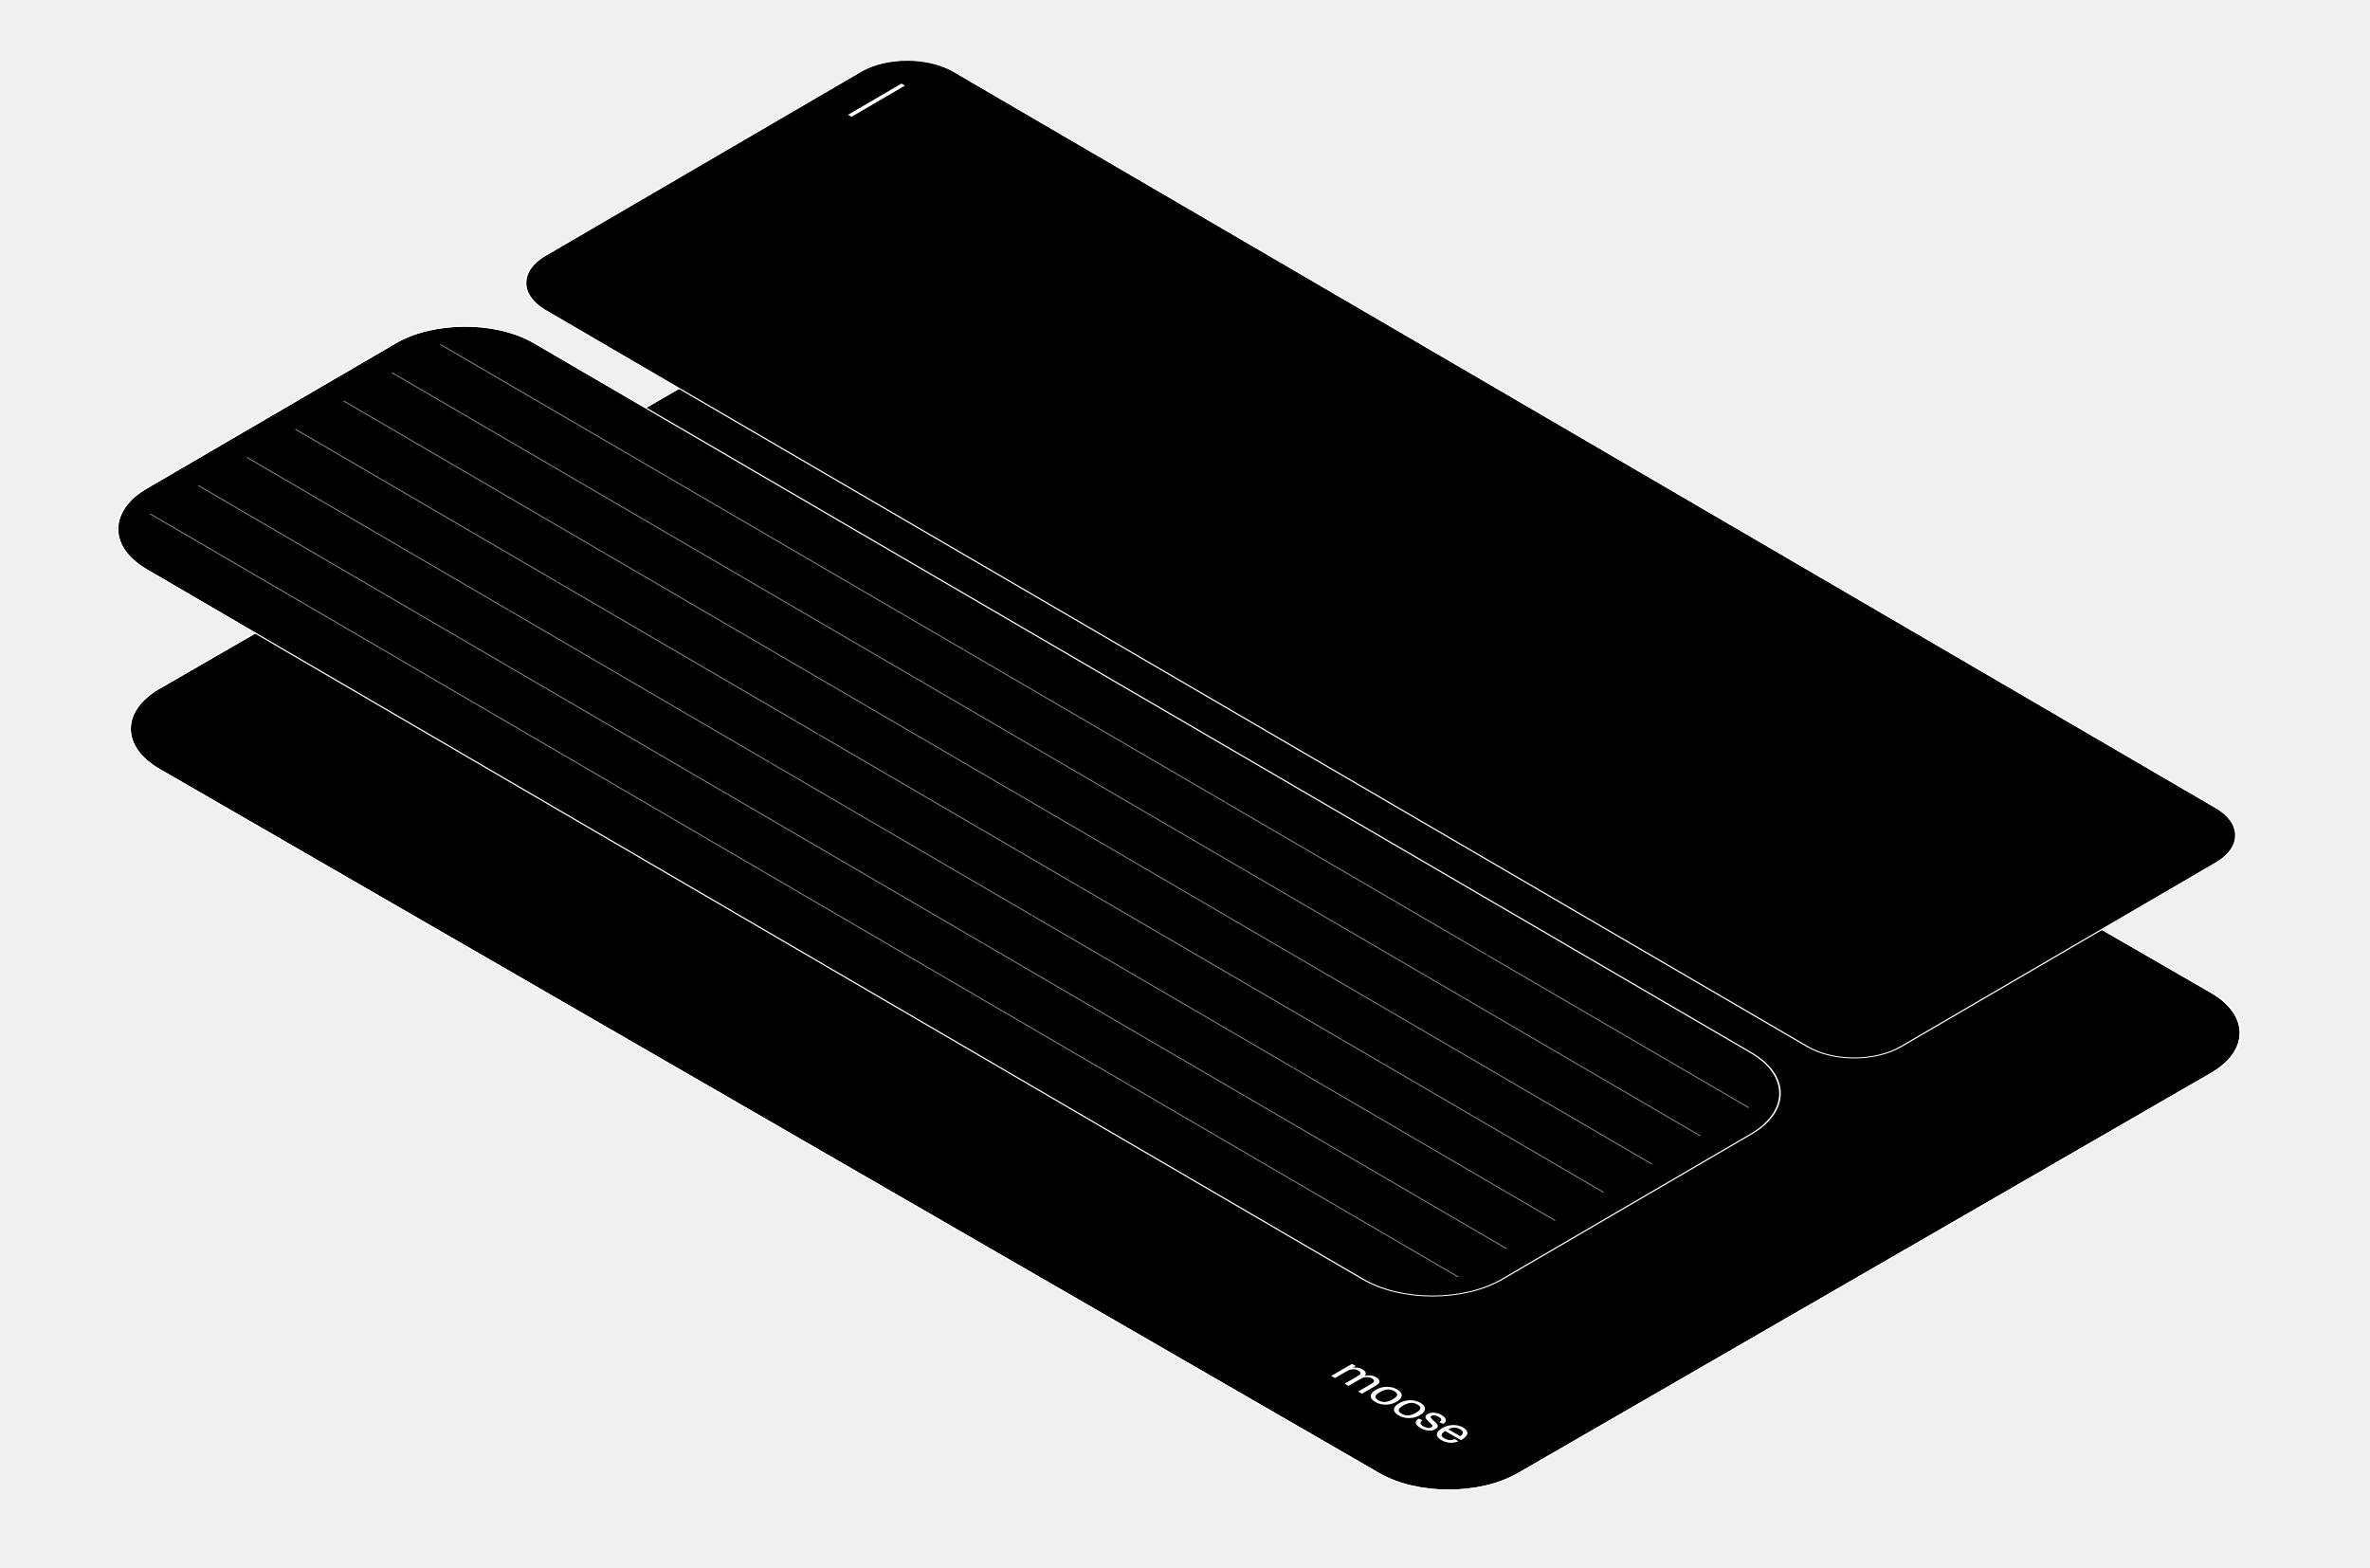
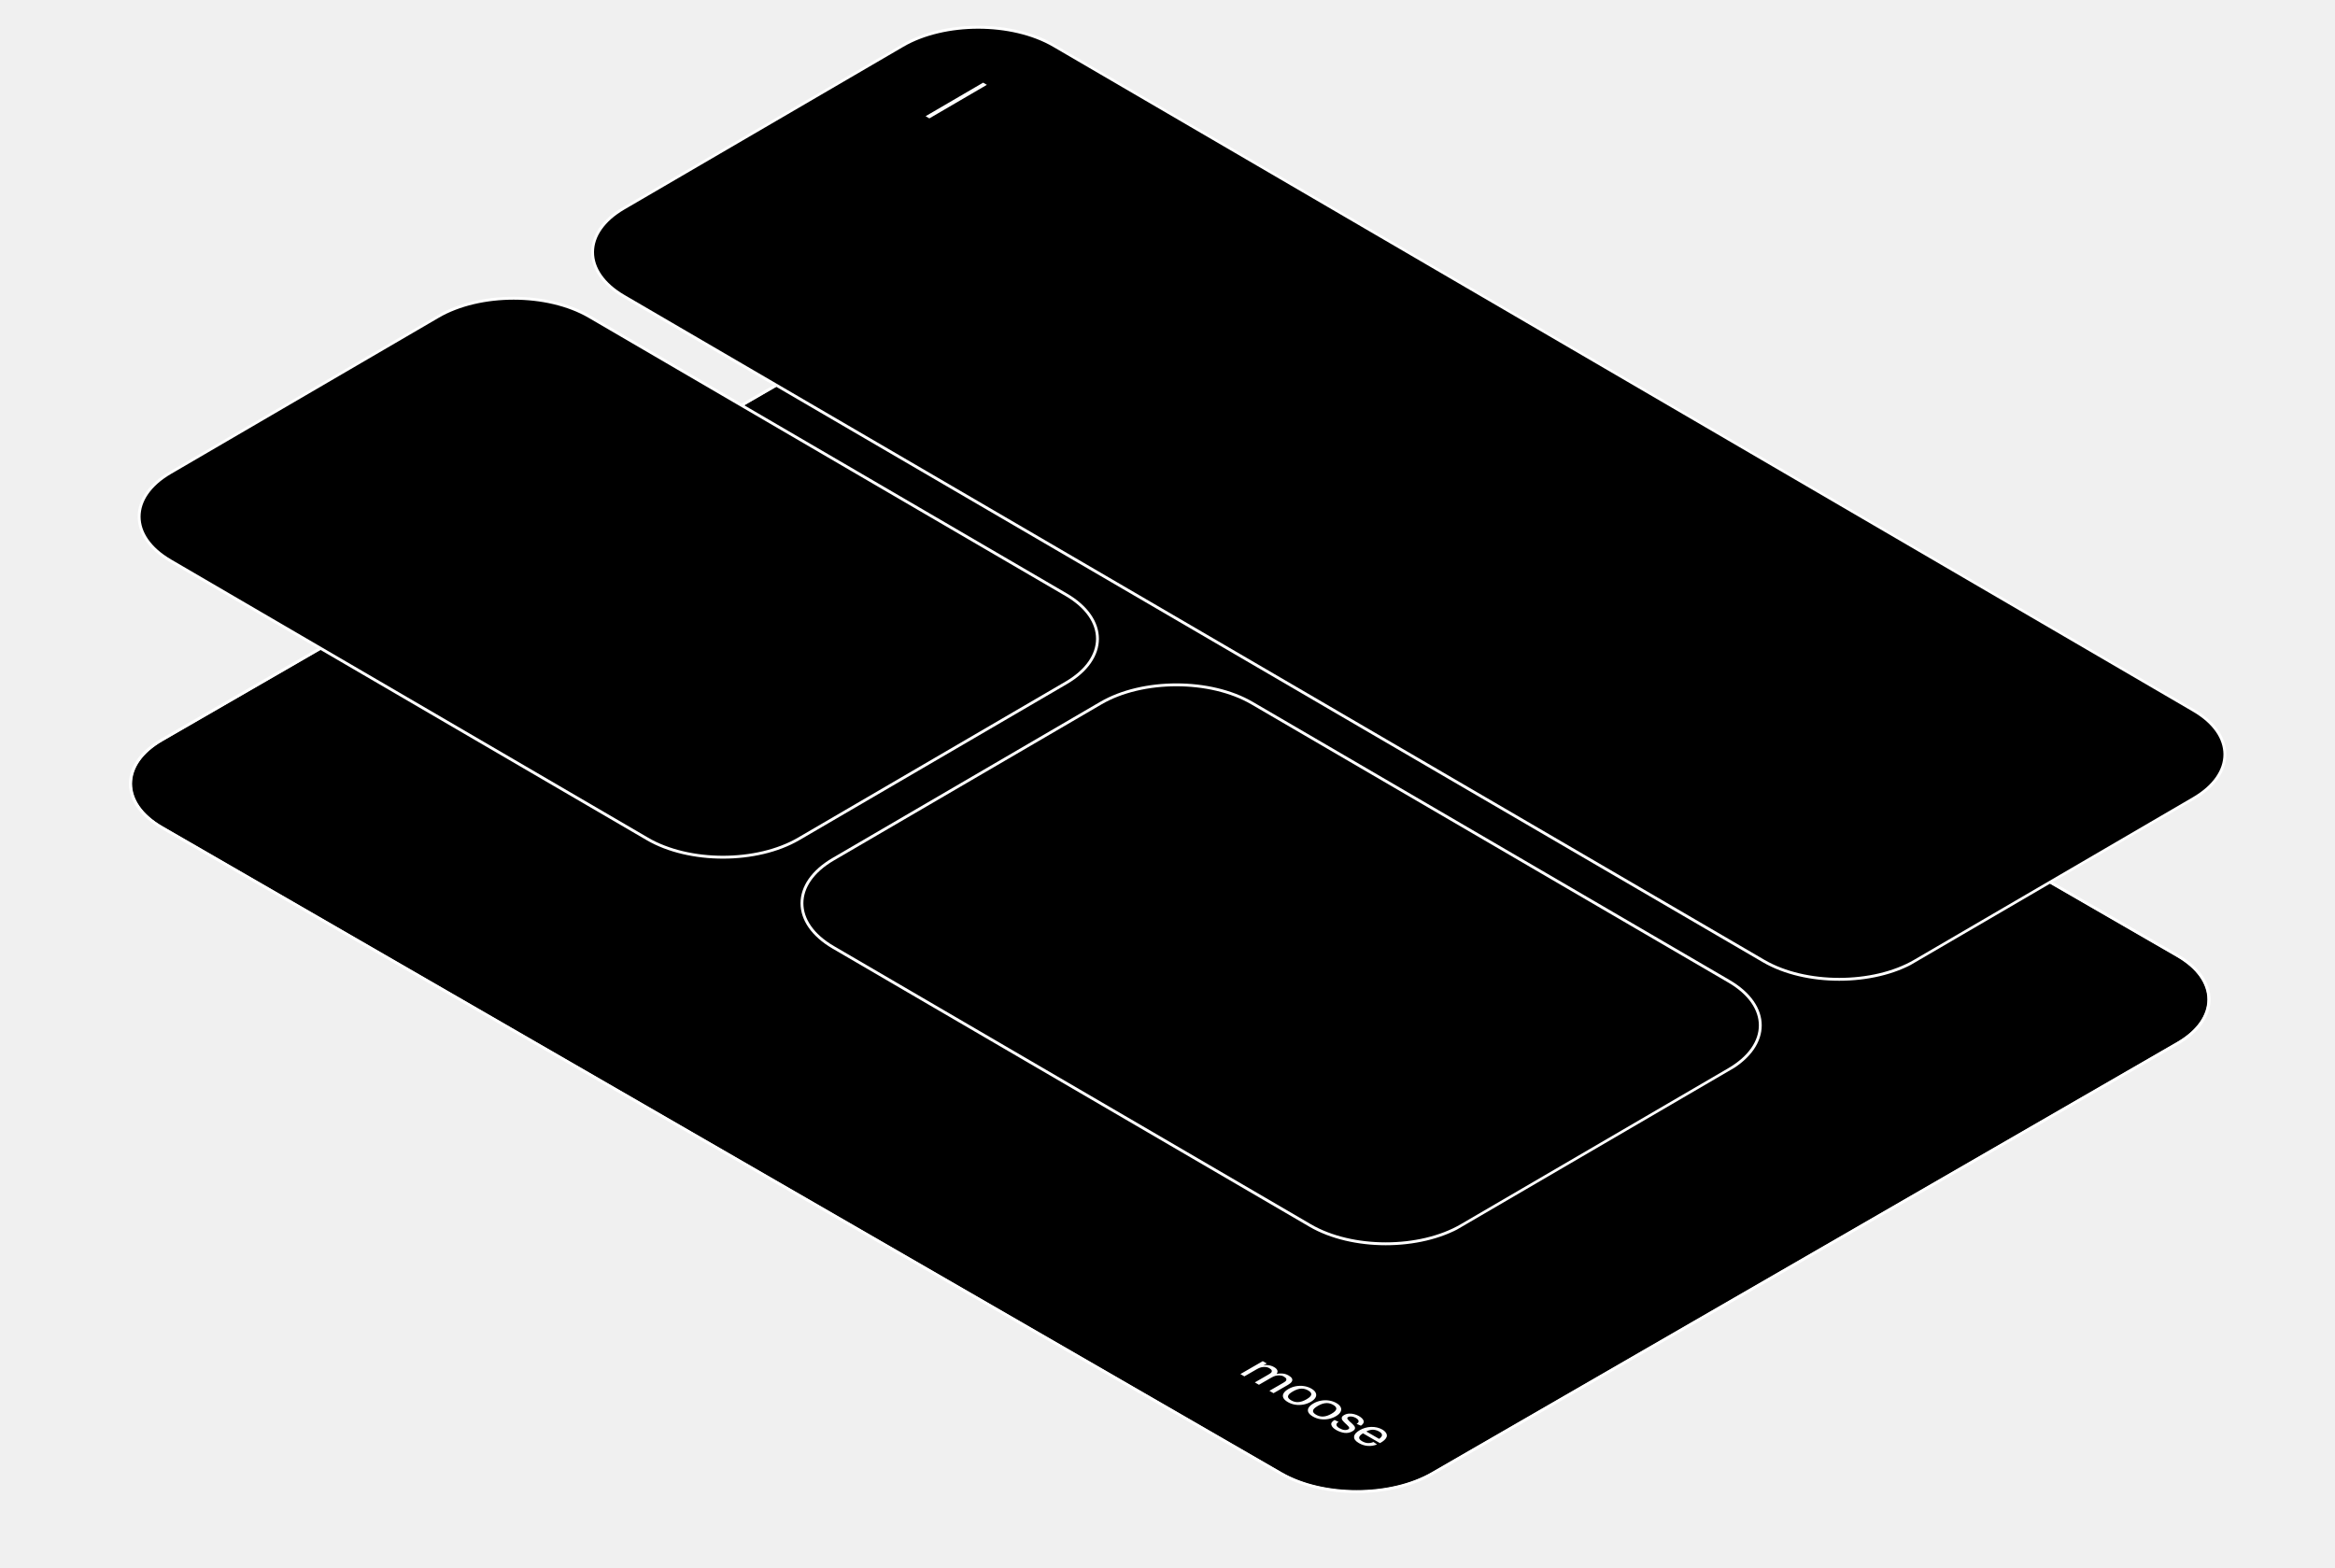
- <svg xmlns="http://www.w3.org/2000/svg" width="1777" height="1175" viewBox="0 0 1777 1175" fill="none">
-   <g clip-path="url(#clip0_7654_2083932)">
-     <g clip-path="url(#clip1_7654_2083932)">
-       <rect width="1176" height="720" rx="60" transform="matrix(0.866044 0.499967 -0.866044 0.499967 691.215 186.498)" fill="black" />
-       <rect width="216" height="42" transform="matrix(0.866044 0.499967 -0.866044 0.499967 194.105 521.476)" fill="black" />
-       <rect width="216" height="42" transform="matrix(0.866044 0.499967 -0.866044 0.499967 381.172 629.469)" fill="black" />
-       <rect width="216" height="42" transform="matrix(0.866044 0.499967 -0.866044 0.499967 568.238 737.462)" fill="black" />
-       <rect width="216" height="42" transform="matrix(0.866044 0.499967 -0.866044 0.499967 755.301 845.455)" fill="black" />
-       <g clip-path="url(#clip2_7654_2083932)">
-         <rect width="216" height="70" transform="matrix(0.866044 0.499967 -0.866044 0.499967 942.367 953.448)" fill="black" />
-         <g clip-path="url(#clip3_7654_2083932)">
-           <rect width="216" height="50" transform="matrix(0.866044 0.499967 -0.866044 0.499967 933.707 958.447)" fill="black" />
-           <path d="M998.124 1031.63L1013.71 1022.63L1016.49 1024.24L1012.81 1026.36L1013.37 1025.82C1013.89 1025.64 1014.41 1025.51 1014.93 1025.42C1015.45 1025.34 1016.08 1025.32 1016.83 1025.37C1017.6 1025.41 1018.38 1025.53 1019.17 1025.75C1020 1025.96 1020.83 1026.31 1021.66 1026.79C1023.06 1027.6 1023.84 1028.48 1024 1029.44C1024.17 1030.4 1023.73 1031.33 1022.69 1032.25L1022.13 1031.96C1022.96 1031.67 1023.75 1031.47 1024.5 1031.35C1025.25 1031.23 1026.07 1031.18 1026.96 1031.22C1027.77 1031.26 1028.56 1031.38 1029.33 1031.58C1030.1 1031.78 1030.92 1032.14 1031.8 1032.64C1032.96 1033.31 1033.72 1034 1034.07 1034.71C1034.45 1035.43 1034.4 1036.16 1033.95 1036.91C1033.49 1037.65 1032.62 1038.39 1031.33 1039.14L1021.23 1044.97L1018.36 1043.31L1027.52 1038.02C1028.48 1037.47 1029.17 1037.01 1029.58 1036.65C1030.02 1036.28 1030.23 1035.86 1030.21 1035.4C1030.21 1034.96 1030.03 1034.59 1029.68 1034.26C1029.32 1033.94 1028.92 1033.64 1028.46 1033.38C1027.55 1032.85 1026.5 1032.57 1025.31 1032.53C1024.46 1032.52 1023.59 1032.62 1022.69 1032.82C1021.82 1033.04 1020.81 1033.48 1019.67 1034.14L1011.06 1039.1L1008.19 1037.45L1017.36 1032.16L1017.49 1032.08C1018.38 1031.57 1019.03 1031.13 1019.45 1030.77C1019.89 1030.4 1020.08 1029.98 1020.04 1029.53C1020.04 1029.1 1019.87 1028.72 1019.51 1028.39C1019.16 1028.07 1018.75 1027.78 1018.3 1027.51C1017.84 1027.25 1017.34 1027.04 1016.8 1026.9C1016.26 1026.76 1015.71 1026.68 1015.15 1026.67C1014.29 1026.65 1013.42 1026.75 1012.53 1026.95C1011.66 1027.17 1010.65 1027.61 1009.5 1028.27L1000.9 1033.24L998.124 1031.63ZM1031.3 1051.22C1029.7 1050.3 1028.63 1049.31 1028.09 1048.25C1027.59 1047.19 1027.64 1046.13 1028.25 1045.06C1028.85 1044 1029.99 1042.98 1031.68 1042C1033.26 1041.09 1034.97 1040.46 1036.82 1040.11C1038.71 1039.77 1040.58 1039.73 1042.43 1040.01C1044.32 1040.28 1046.06 1040.88 1047.64 1041.79C1049.2 1042.69 1050.21 1043.68 1050.66 1044.76C1051.16 1045.84 1051.1 1046.92 1050.48 1048C1049.87 1049.09 1048.79 1050.09 1047.23 1050.99C1045.61 1051.92 1043.86 1052.56 1041.96 1052.91C1040.09 1053.25 1038.22 1053.27 1036.35 1052.98C1034.52 1052.69 1032.84 1052.11 1031.3 1051.22ZM1033.52 1049.94C1035.05 1050.83 1036.64 1051.24 1038.29 1051.18C1039.22 1051.15 1040.18 1050.97 1041.15 1050.64C1042.15 1050.31 1043.17 1049.84 1044.21 1049.24C1046.37 1047.99 1047.49 1046.84 1047.58 1045.78C1047.64 1044.84 1046.92 1043.93 1045.43 1043.07C1044.66 1042.62 1043.89 1042.3 1043.12 1042.09C1042.37 1041.88 1041.61 1041.78 1040.84 1041.79C1039.87 1041.8 1038.86 1041.97 1037.82 1042.31C1036.82 1042.65 1035.78 1043.13 1034.7 1043.75C1033.62 1044.37 1032.78 1044.98 1032.18 1045.57C1031.61 1046.16 1031.32 1046.73 1031.3 1047.3C1031.26 1048.18 1032 1049.07 1033.52 1049.94ZM1048.74 1061.29C1047.14 1060.36 1046.07 1059.37 1045.53 1058.32C1045.03 1057.26 1045.08 1056.2 1045.68 1055.13C1046.29 1054.06 1047.43 1053.04 1049.11 1052.07C1050.69 1051.16 1052.41 1050.53 1054.26 1050.18C1056.15 1049.83 1058.02 1049.8 1059.87 1050.07C1061.76 1050.35 1063.5 1050.94 1065.08 1051.85C1066.64 1052.75 1067.64 1053.74 1068.1 1054.82C1068.6 1055.9 1068.54 1056.98 1067.91 1058.06C1067.31 1059.16 1066.23 1060.15 1064.67 1061.05C1063.05 1061.99 1061.29 1062.63 1059.4 1062.98C1057.53 1063.31 1055.66 1063.34 1053.79 1063.05C1051.96 1062.76 1050.28 1062.17 1048.74 1061.29ZM1050.95 1060.01C1052.49 1060.9 1054.08 1061.31 1055.72 1061.25C1056.66 1061.21 1057.61 1061.03 1058.59 1060.71C1059.59 1060.37 1060.61 1059.91 1061.65 1059.31C1063.81 1058.06 1064.93 1056.91 1065.01 1055.85C1065.08 1054.9 1064.36 1054 1062.86 1053.13C1062.09 1052.69 1061.32 1052.36 1060.56 1052.16C1059.81 1051.94 1059.05 1051.84 1058.28 1051.85C1057.3 1051.87 1056.29 1052.04 1055.26 1052.38C1054.26 1052.71 1053.22 1053.19 1052.14 1053.82C1051.06 1054.44 1050.22 1055.05 1049.61 1055.63C1049.05 1056.22 1048.76 1056.8 1048.74 1057.36C1048.7 1058.25 1049.44 1059.13 1050.95 1060.01ZM1064.93 1070.63C1063.04 1069.54 1061.92 1068.36 1061.56 1067.1C1061.21 1065.84 1061.96 1064.69 1063.81 1063.65L1066.61 1064.98C1065.51 1065.59 1065 1066.29 1065.09 1067.09C1065.19 1067.87 1065.85 1068.61 1067.08 1069.32C1068.35 1070.05 1069.51 1070.48 1070.57 1070.61C1071.65 1070.73 1072.61 1070.55 1073.44 1070.07C1073.88 1069.82 1074.06 1069.51 1074 1069.14C1073.96 1068.78 1073.75 1068.41 1073.38 1068.02C1073.05 1067.64 1072.57 1067.16 1071.94 1066.58C1071.78 1066.44 1071.61 1066.29 1071.45 1066.15C1071.3 1065.99 1071.14 1065.84 1070.98 1065.7C1070.17 1064.92 1069.56 1064.25 1069.17 1063.68C1068.82 1063.12 1068.7 1062.54 1068.83 1061.94C1068.95 1061.34 1069.49 1060.76 1070.45 1060.21C1071.47 1059.62 1072.59 1059.29 1073.82 1059.2C1075.06 1059.13 1076.28 1059.26 1077.46 1059.58C1078.69 1059.9 1079.79 1060.35 1080.77 1060.91C1082.58 1061.96 1083.67 1063.05 1084.04 1064.21C1084.42 1065.36 1083.79 1066.5 1082.17 1067.63L1079.15 1066.35C1080.21 1065.71 1080.67 1065.03 1080.55 1064.31C1080.42 1063.59 1079.75 1062.88 1078.52 1062.17C1077.69 1061.69 1076.77 1061.39 1075.75 1061.25C1074.75 1061.11 1073.92 1061.23 1073.25 1061.61C1072.65 1061.96 1072.5 1062.39 1072.79 1062.89C1073.08 1063.4 1073.65 1064.05 1074.5 1064.85C1074.52 1064.89 1074.56 1064.93 1074.63 1064.96C1074.69 1065 1074.73 1065.03 1074.75 1065.07C1074.79 1065.12 1074.82 1065.16 1074.84 1065.2C1074.91 1065.23 1074.97 1065.27 1075.03 1065.3C1076.09 1066.23 1076.87 1067 1077.37 1067.63C1077.89 1068.24 1078.11 1068.88 1078.02 1069.55C1077.94 1070.22 1077.35 1070.88 1076.25 1071.51C1074.5 1072.52 1072.63 1072.89 1070.64 1072.63C1068.66 1072.35 1066.76 1071.69 1064.93 1070.63ZM1080.75 1079.76C1079.54 1079.07 1078.66 1078.34 1078.1 1077.59C1077.53 1076.83 1077.31 1076.04 1077.41 1075.21C1077.49 1074.42 1077.87 1073.65 1078.53 1072.91C1079.22 1072.15 1080.18 1071.41 1081.43 1070.69C1082.6 1070.02 1083.83 1069.5 1085.14 1069.13C1086.47 1068.74 1087.82 1068.53 1089.2 1068.48C1090.65 1068.43 1092.04 1068.56 1093.37 1068.87C1094.7 1069.19 1095.93 1069.67 1097.05 1070.31C1098.32 1071.05 1099.22 1071.88 1099.76 1072.82C1100.33 1073.74 1100.42 1074.67 1100.05 1075.61C1099.77 1076.31 1099.22 1077.04 1098.39 1077.78C1097.58 1078.52 1096.59 1079.18 1095.43 1079.78L1083.61 1072.96C1081.93 1073.98 1081.04 1074.94 1080.93 1075.84C1080.83 1076.74 1081.5 1077.61 1082.96 1078.45C1084.29 1079.22 1085.6 1079.65 1086.89 1079.75C1088.2 1079.83 1089.54 1079.58 1090.91 1079.01L1093.4 1080.7C1091.26 1081.55 1089.11 1081.89 1086.95 1081.72C1084.81 1081.57 1082.74 1080.91 1080.75 1079.76ZM1085.83 1071.72L1085.52 1071.43L1095.03 1076.92L1094.74 1076.87C1095.18 1076.61 1095.59 1076.28 1095.96 1075.88C1096.38 1075.47 1096.65 1075.08 1096.77 1074.72C1096.96 1074.16 1096.89 1073.63 1096.55 1073.12C1096.24 1072.63 1095.66 1072.14 1094.81 1071.65C1093.95 1071.15 1093.05 1070.81 1092.09 1070.62C1091.16 1070.42 1090.28 1070.37 1089.44 1070.49C1088.24 1070.66 1087.11 1071.03 1086.05 1071.59L1085.83 1071.72Z" fill="white" />
+ <svg xmlns="http://www.w3.org/2000/svg" width="1628" height="1093" viewBox="0 0 1628 1093" fill="none">
+   <g clip-path="url(#clip0_1_1279)">
+     <g clip-path="url(#clip1_1_1279)">
+       <path d="M633.252 216.496C661.95 199.928 708.479 199.928 737.178 216.496L1517.48 666.966C1546.18 683.534 1546.18 710.395 1517.48 726.963L997.857 1026.94C969.159 1043.51 922.63 1043.51 893.932 1026.94L113.626 576.472C84.927 559.905 84.927 533.044 113.626 516.476L633.252 216.496Z" fill="black" />
+       <rect width="188.2" height="42" transform="matrix(0.866044 0.499967 -0.866044 0.499967 156.928 531.475)" fill="black" />
+       <rect width="188.2" height="42" transform="matrix(0.866044 0.499967 -0.866044 0.499967 319.917 625.569)" fill="black" />
+       <rect width="188.2" height="42" transform="matrix(0.866044 0.499967 -0.866044 0.499967 482.907 719.663)" fill="black" />
+       <rect width="188.2" height="42" transform="matrix(0.866044 0.499967 -0.866044 0.499967 645.896 813.757)" fill="black" />
+       <g clip-path="url(#clip2_1_1279)">
+         <rect width="188.2" height="70" transform="matrix(0.866044 0.499967 -0.866044 0.499967 833.135 893.852)" fill="black" />
+         <g clip-path="url(#clip3_1_1279)">
+           <rect width="188.2" height="50" transform="matrix(0.866044 0.499967 -0.866044 0.499967 824.475 898.851)" fill="black" />
+           <path d="M864.816 958.138L880.405 949.139L883.18 950.741L879.501 952.864L880.062 952.324C880.582 952.144 881.101 952.012 881.621 951.928C882.141 951.844 882.775 951.826 883.523 951.874C884.292 951.91 885.071 952.036 885.861 952.252C886.693 952.468 887.524 952.816 888.355 953.296C889.748 954.1 890.527 954.982 890.694 955.942C890.86 956.902 890.423 957.838 889.384 958.75L888.823 958.462C889.654 958.174 890.444 957.97 891.193 957.85C891.941 957.73 892.762 957.688 893.656 957.724C894.466 957.76 895.256 957.88 896.025 958.084C896.794 958.288 897.615 958.642 898.488 959.146C899.652 959.818 900.411 960.508 900.764 961.216C901.138 961.936 901.097 962.668 900.639 963.412C900.182 964.156 899.309 964.9 898.02 965.644L887.919 971.475L885.051 969.819L894.217 964.528C895.173 963.976 895.859 963.52 896.274 963.16C896.711 962.788 896.919 962.368 896.898 961.9C896.898 961.468 896.721 961.09 896.368 960.766C896.015 960.442 895.609 960.148 895.152 959.884C894.238 959.356 893.188 959.074 892.003 959.038C891.151 959.026 890.278 959.122 889.384 959.326C888.511 959.542 887.503 959.98 886.36 960.64L877.755 965.608L874.887 963.952L884.053 958.66L884.178 958.588C885.071 958.072 885.726 957.634 886.142 957.274C886.578 956.902 886.776 956.488 886.734 956.032C886.734 955.6 886.557 955.222 886.204 954.898C885.851 954.574 885.445 954.28 884.988 954.016C884.531 953.752 884.032 953.548 883.492 953.404C882.951 953.26 882.4 953.182 881.839 953.17C880.987 953.158 880.114 953.254 879.22 953.458C878.347 953.674 877.339 954.112 876.196 954.772L867.591 959.74L864.816 958.138ZM897.994 977.724C896.394 976.8 895.323 975.81 894.783 974.754C894.284 973.698 894.336 972.636 894.939 971.568C895.542 970.5 896.685 969.48 898.368 968.508C899.948 967.596 901.663 966.966 903.513 966.618C905.404 966.27 907.275 966.234 909.125 966.51C911.016 966.786 912.752 967.38 914.331 968.292C915.89 969.192 916.898 970.182 917.356 971.262C917.854 972.342 917.792 973.422 917.169 974.502C916.566 975.594 915.485 976.59 913.926 977.49C912.305 978.426 910.549 979.068 908.657 979.416C906.786 979.752 904.916 979.776 903.045 979.488C901.216 979.2 899.532 978.612 897.994 977.724ZM900.208 976.446C901.746 977.334 903.336 977.748 904.978 977.688C905.913 977.652 906.87 977.472 907.846 977.148C908.844 976.812 909.863 976.344 910.902 975.744C913.064 974.496 914.186 973.344 914.269 972.288C914.331 971.34 913.614 970.434 912.118 969.57C911.349 969.126 910.58 968.802 909.811 968.598C909.062 968.382 908.304 968.28 907.535 968.292C906.558 968.304 905.55 968.478 904.51 968.814C903.513 969.15 902.474 969.63 901.393 970.254C900.312 970.878 899.47 971.484 898.867 972.072C898.306 972.66 898.015 973.236 897.994 973.8C897.953 974.688 898.691 975.57 900.208 976.446ZM915.432 987.79C913.831 986.866 912.761 985.876 912.22 984.82C911.721 983.765 911.773 982.703 912.376 981.635C912.979 980.567 914.122 979.547 915.806 978.575C917.385 977.663 919.1 977.033 920.95 976.685C922.842 976.337 924.712 976.301 926.562 976.577C928.453 976.853 930.189 977.447 931.769 978.359C933.328 979.259 934.336 980.249 934.793 981.329C935.292 982.409 935.229 983.489 934.606 984.568C934.003 985.66 932.922 986.656 931.363 987.556C929.742 988.492 927.986 989.134 926.094 989.482C924.224 989.818 922.353 989.842 920.482 989.554C918.653 989.266 916.97 988.678 915.432 987.79ZM917.645 986.512C919.183 987.4 920.773 987.814 922.415 987.754C923.351 987.718 924.307 987.538 925.284 987.214C926.281 986.878 927.3 986.41 928.339 985.81C930.501 984.562 931.623 983.411 931.706 982.355C931.769 981.407 931.052 980.501 929.555 979.637C928.786 979.193 928.017 978.869 927.248 978.665C926.5 978.449 925.741 978.347 924.972 978.359C923.995 978.371 922.987 978.545 921.948 978.881C920.95 979.217 919.911 979.697 918.83 980.321C917.749 980.945 916.907 981.551 916.305 982.139C915.743 982.727 915.452 983.303 915.432 983.867C915.39 984.754 916.128 985.636 917.645 986.512ZM931.622 997.137C929.73 996.045 928.608 994.869 928.255 993.609C927.901 992.349 928.65 991.197 930.499 990.153L933.305 991.485C932.204 992.097 931.695 992.799 931.778 993.591C931.882 994.371 932.547 995.115 933.773 995.823C935.041 996.555 936.205 996.987 937.265 997.119C938.346 997.239 939.302 997.059 940.133 996.579C940.57 996.327 940.757 996.015 940.694 995.643C940.653 995.283 940.445 994.911 940.071 994.527C939.738 994.143 939.26 993.663 938.637 993.087C938.47 992.943 938.304 992.799 938.138 992.655C937.992 992.499 937.837 992.349 937.67 992.205C936.86 991.425 936.257 990.753 935.862 990.189C935.509 989.625 935.394 989.043 935.519 988.443C935.644 987.843 936.184 987.267 937.14 986.716C938.159 986.128 939.281 985.792 940.507 985.708C941.755 985.636 942.97 985.762 944.155 986.086C945.382 986.41 946.483 986.854 947.46 987.417C949.268 988.461 950.36 989.559 950.734 990.711C951.108 991.863 950.484 993.003 948.863 994.131L945.839 992.853C946.899 992.217 947.367 991.539 947.242 990.819C947.117 990.099 946.442 989.385 945.215 988.677C944.384 988.197 943.459 987.891 942.44 987.759C941.443 987.615 940.611 987.735 939.946 988.119C939.343 988.467 939.188 988.893 939.479 989.397C939.77 989.901 940.341 990.555 941.193 991.359C941.214 991.395 941.256 991.431 941.318 991.467C941.38 991.503 941.422 991.539 941.443 991.575C941.484 991.623 941.516 991.665 941.536 991.701C941.599 991.737 941.661 991.773 941.723 991.809C942.783 992.733 943.563 993.507 944.062 994.131C944.581 994.743 944.8 995.385 944.716 996.057C944.633 996.729 944.041 997.383 942.939 998.019C941.193 999.027 939.323 999.399 937.327 999.135C935.353 998.859 933.451 998.193 931.622 997.137ZM947.438 1006.27C946.233 1005.57 945.349 1004.85 944.788 1004.09C944.227 1003.33 943.998 1002.54 944.102 1001.71C944.185 1000.92 944.56 1000.15 945.225 999.41C945.911 998.654 946.877 997.916 948.124 997.196C949.288 996.524 950.525 996.002 951.834 995.63C953.165 995.246 954.516 995.03 955.887 994.982C957.342 994.934 958.735 995.066 960.065 995.378C961.396 995.69 962.622 996.17 963.744 996.818C965.012 997.55 965.916 998.384 966.457 999.32C967.018 1000.24 967.111 1001.17 966.737 1002.11C966.467 1002.82 965.916 1003.54 965.085 1004.29C964.274 1005.02 963.287 1005.69 962.123 1006.29L950.307 999.464C948.623 1000.48 947.729 1001.44 947.625 1002.34C947.521 1003.24 948.197 1004.11 949.652 1004.95C950.982 1005.72 952.292 1006.15 953.58 1006.25C954.89 1006.33 956.23 1006.09 957.602 1005.51L960.096 1007.2C957.956 1008.06 955.804 1008.4 953.643 1008.23C951.502 1008.07 949.434 1007.42 947.438 1006.27ZM952.52 998.222L952.209 997.934L961.718 1003.42L961.437 1003.37C961.874 1003.12 962.279 1002.79 962.653 1002.38C963.069 1001.97 963.339 1001.59 963.464 1001.23C963.651 1000.66 963.578 1000.13 963.245 999.626C962.934 999.134 962.352 998.642 961.499 998.15C960.647 997.658 959.743 997.316 958.787 997.124C957.852 996.92 956.968 996.878 956.137 996.998C954.931 997.166 953.799 997.532 952.739 998.096L952.52 998.222Z" fill="white" />
        </g>
      </g>
    </g>
-     <rect y="-0.5" width="1177" height="721" rx="60.5" transform="matrix(0.866044 0.499967 -0.866044 0.499967 690.782 186.248)" stroke="white" />
+     <path d="M738.044 215.996C708.867 199.152 661.563 199.152 632.386 215.996L112.76 515.976C83.583 532.82 83.583 560.129 112.76 576.972L893.065 1027.44C922.242 1044.29 969.546 1044.29 998.723 1027.44L1518.35 727.462C1547.53 710.619 1547.53 683.31 1518.35 666.466L738.044 215.996Z" stroke="white" stroke-width="2" />
  </g>
-   <g clip-path="url(#clip4_7654_2083932)">
-     <rect y="-0.504" width="1177" height="355" rx="40.5" transform="matrix(0.863779 0.503871 -0.863779 0.503871 679.815 33.5093)" fill="black" />
-     <rect y="-0.504" width="1177" height="355" rx="40.5" transform="matrix(0.863779 0.503871 -0.863779 0.503871 679.815 33.5093)" stroke="white" />
-     <path d="M675.91 62.668L678.522 64.192L638.408 87.592L635.796 86.068L675.91 62.668Z" fill="white" />
-     <g clip-path="url(#clip5_7654_2083932)">
-       <rect width="1176" height="336" rx="60" transform="matrix(0.863779 0.503871 -0.863779 0.503871 348.559 227.246)" fill="black" />
-       <mask id="path-9-inside-1_7654_2083932" fill="white">
-         <path d="M365.836 237.323L562.087 351.803L525.808 372.965L329.557 258.486L365.836 237.323Z" />
-       </mask>
-       <path d="M365.836 237.323L562.087 351.803L525.808 372.965L329.557 258.486L365.836 237.323Z" fill="black" />
-       <path d="M526.672 372.461L330.421 257.982L328.693 258.99L524.944 373.469L526.672 372.461Z" fill="#7F7F7F" mask="url(#path-9-inside-1_7654_2083932)" />
-       <mask id="path-11-inside-2_7654_2083932" fill="white">
-         <path d="M562.086 351.803L758.337 466.282L722.058 487.445L525.807 372.965L562.086 351.803Z" />
-       </mask>
-       <path d="M562.086 351.803L758.337 466.282L722.058 487.445L525.807 372.965L562.086 351.803Z" fill="black" />
-       <path d="M722.922 486.941L526.671 372.461L524.943 373.469L721.194 487.949L722.922 486.941Z" fill="#7F7F7F" mask="url(#path-11-inside-2_7654_2083932)" />
-       <mask id="path-13-inside-3_7654_2083932" fill="white">
-         <path d="M758.336 466.282L954.587 580.762L918.308 601.924L722.057 487.445L758.336 466.282Z" />
-       </mask>
-       <path d="M758.336 466.282L954.587 580.762L918.308 601.924L722.057 487.445L758.336 466.282Z" fill="black" />
-       <path d="M919.172 601.42L722.921 486.941L721.193 487.949L917.444 602.428L919.172 601.42Z" fill="#7F7F7F" mask="url(#path-13-inside-3_7654_2083932)" />
-       <mask id="path-15-inside-4_7654_2083932" fill="white">
-         <path d="M954.586 580.762L1150.84 695.241L1114.56 716.404L918.307 601.924L954.586 580.762Z" />
-       </mask>
-       <path d="M954.586 580.762L1150.84 695.241L1114.56 716.404L918.307 601.924L954.586 580.762Z" fill="black" />
-       <path d="M1115.42 715.9L919.171 601.42L917.443 602.428L1113.69 716.908L1115.42 715.9Z" fill="#7F7F7F" mask="url(#path-15-inside-4_7654_2083932)" />
-       <mask id="path-17-inside-5_7654_2083932" fill="white">
-         <path d="M1150.84 695.241L1347.09 809.721L1310.81 830.883L1114.56 716.404L1150.84 695.241Z" />
-       </mask>
-       <path d="M1150.84 695.241L1347.09 809.721L1310.81 830.883L1114.56 716.404L1150.84 695.241Z" fill="black" />
-       <path d="M1311.68 830.379L1115.42 715.9L1113.7 716.908L1309.95 831.387L1311.68 830.379Z" fill="#7F7F7F" mask="url(#path-17-inside-5_7654_2083932)" />
-       <mask id="path-19-inside-6_7654_2083932" fill="white">
-         <path d="M329.559 258.486L525.809 372.965L489.53 394.128L293.28 279.648L329.559 258.486Z" />
-       </mask>
-       <path d="M329.559 258.486L525.809 372.965L489.53 394.128L293.28 279.648L329.559 258.486Z" fill="black" />
-       <path d="M490.394 393.624L294.144 279.145L292.416 280.152L488.667 394.632L490.394 393.624Z" fill="#7F7F7F" mask="url(#path-19-inside-6_7654_2083932)" />
-       <mask id="path-21-inside-7_7654_2083932" fill="white">
-         <path d="M525.809 372.965L722.059 487.445L685.78 508.607L489.53 394.128L525.809 372.965Z" />
-       </mask>
-       <path d="M525.809 372.965L722.059 487.445L685.78 508.607L489.53 394.128L525.809 372.965Z" fill="black" />
-       <path d="M686.644 508.104L490.394 393.624L488.666 394.632L684.917 509.111L686.644 508.104Z" fill="#7F7F7F" mask="url(#path-21-inside-7_7654_2083932)" />
-       <mask id="path-23-inside-8_7654_2083932" fill="white">
-         <path d="M722.059 487.445L918.309 601.924L882.03 623.087L685.78 508.607L722.059 487.445Z" />
-       </mask>
-       <path d="M722.059 487.445L918.309 601.924L882.03 623.087L685.78 508.607L722.059 487.445Z" fill="black" />
-       <path d="M882.894 622.583L686.644 508.104L684.916 509.111L881.167 623.591L882.894 622.583Z" fill="#7F7F7F" mask="url(#path-23-inside-8_7654_2083932)" />
-       <mask id="path-25-inside-9_7654_2083932" fill="white">
-         <path d="M918.309 601.924L1114.56 716.404L1078.28 737.566L882.03 623.087L918.309 601.924Z" />
-       </mask>
-       <path d="M918.309 601.924L1114.56 716.404L1078.28 737.566L882.03 623.087L918.309 601.924Z" fill="black" />
-       <path d="M1079.14 737.063L882.894 622.583L881.166 623.591L1077.42 738.07L1079.14 737.063Z" fill="#7F7F7F" mask="url(#path-25-inside-9_7654_2083932)" />
-       <mask id="path-27-inside-10_7654_2083932" fill="white">
-         <path d="M1114.56 716.404L1310.81 830.883L1274.53 852.046L1078.28 737.566L1114.56 716.404Z" />
-       </mask>
-       <path d="M1114.56 716.404L1310.81 830.883L1274.53 852.046L1078.28 737.566L1114.56 716.404Z" fill="black" />
-       <path d="M1275.4 851.542L1079.15 737.063L1077.42 738.07L1273.67 852.55L1275.4 851.542Z" fill="#7F7F7F" mask="url(#path-27-inside-10_7654_2083932)" />
-       <mask id="path-29-inside-11_7654_2083932" fill="white">
-         <path d="M293.277 279.648L489.528 394.128L453.249 415.291L256.999 300.811L293.277 279.648Z" />
-       </mask>
-       <path d="M293.277 279.648L489.528 394.128L453.249 415.291L256.999 300.811L293.277 279.648Z" fill="black" />
-       <path d="M454.113 414.787L257.862 300.307L256.135 301.315L452.385 415.794L454.113 414.787Z" fill="#7F7F7F" mask="url(#path-29-inside-11_7654_2083932)" />
-       <mask id="path-31-inside-12_7654_2083932" fill="white">
-         <path d="M489.527 394.128L685.778 508.607L649.499 529.77L453.249 415.291L489.527 394.128Z" />
-       </mask>
-       <path d="M489.527 394.128L685.778 508.607L649.499 529.77L453.249 415.291L489.527 394.128Z" fill="black" />
-       <path d="M650.363 529.266L454.112 414.787L452.385 415.794L648.635 530.274L650.363 529.266Z" fill="#7F7F7F" mask="url(#path-31-inside-12_7654_2083932)" />
-       <mask id="path-33-inside-13_7654_2083932" fill="white">
-         <path d="M685.777 508.607L882.028 623.087L845.749 644.249L649.499 529.77L685.777 508.607Z" />
-       </mask>
-       <path d="M685.777 508.607L882.028 623.087L845.749 644.249L649.499 529.77L685.777 508.607Z" fill="black" />
-       <path d="M846.613 643.746L650.362 529.266L648.635 530.274L844.885 644.753L846.613 643.746Z" fill="#7F7F7F" mask="url(#path-33-inside-13_7654_2083932)" />
-       <mask id="path-35-inside-14_7654_2083932" fill="white">
-         <path d="M882.027 623.087L1078.28 737.566L1042 758.729L845.749 644.249L882.027 623.087Z" />
-       </mask>
-       <path d="M882.027 623.087L1078.28 737.566L1042 758.729L845.749 644.249L882.027 623.087Z" fill="black" />
-       <path d="M1042.86 758.225L846.612 643.746L844.885 644.753L1041.14 759.233L1042.86 758.225Z" fill="#7F7F7F" mask="url(#path-35-inside-14_7654_2083932)" />
-       <mask id="path-37-inside-15_7654_2083932" fill="white">
-         <path d="M1078.28 737.566L1274.53 852.046L1238.25 873.208L1042 758.729L1078.28 737.566Z" />
-       </mask>
-       <path d="M1078.28 737.566L1274.53 852.046L1238.25 873.208L1042 758.729L1078.28 737.566Z" fill="black" />
-       <path d="M1239.12 872.705L1042.87 758.225L1041.14 759.233L1237.39 873.712L1239.12 872.705Z" fill="#7F7F7F" mask="url(#path-37-inside-15_7654_2083932)" />
-       <mask id="path-39-inside-16_7654_2083932" fill="white">
-         <path d="M257 300.811L453.251 415.291L416.972 436.453L220.721 321.974L257 300.811Z" />
-       </mask>
-       <path d="M257 300.811L453.251 415.291L416.972 436.453L220.721 321.974L257 300.811Z" fill="black" />
-       <path d="M417.836 435.949L221.585 321.47L219.858 322.477L416.108 436.957L417.836 435.949Z" fill="#7F7F7F" mask="url(#path-39-inside-16_7654_2083932)" />
-       <mask id="path-41-inside-17_7654_2083932" fill="white">
-         <path d="M453.25 415.291L649.501 529.77L613.222 550.933L416.971 436.453L453.25 415.291Z" />
-       </mask>
-       <path d="M453.25 415.291L649.501 529.77L613.222 550.933L416.971 436.453L453.25 415.291Z" fill="black" />
-       <path d="M614.086 550.429L417.835 435.949L416.108 436.957L612.358 551.436L614.086 550.429Z" fill="#7F7F7F" mask="url(#path-41-inside-17_7654_2083932)" />
-       <mask id="path-43-inside-18_7654_2083932" fill="white">
-         <path d="M649.5 529.77L845.751 644.25L809.472 665.412L613.221 550.933L649.5 529.77Z" />
-       </mask>
-       <path d="M649.5 529.77L845.751 644.25L809.472 665.412L613.221 550.933L649.5 529.77Z" fill="black" />
-       <path d="M810.336 664.908L614.085 550.429L612.358 551.436L808.608 665.916L810.336 664.908Z" fill="#7F7F7F" mask="url(#path-43-inside-18_7654_2083932)" />
-       <mask id="path-45-inside-19_7654_2083932" fill="white">
-         <path d="M845.75 644.25L1042 758.729L1005.72 779.892L809.471 665.412L845.75 644.25Z" />
-       </mask>
-       <path d="M845.75 644.25L1042 758.729L1005.72 779.892L809.471 665.412L845.75 644.25Z" fill="black" />
-       <path d="M1006.59 779.388L810.335 664.908L808.608 665.916L1004.86 780.395L1006.59 779.388Z" fill="#7F7F7F" mask="url(#path-45-inside-19_7654_2083932)" />
-       <mask id="path-47-inside-20_7654_2083932" fill="white">
-         <path d="M1042 758.729L1238.25 873.208L1201.98 894.371L1005.73 779.892L1042 758.729Z" />
-       </mask>
-       <path d="M1042 758.729L1238.25 873.208L1201.98 894.371L1005.73 779.892L1042 758.729Z" fill="black" />
-       <path d="M1202.84 893.867L1006.59 779.388L1004.86 780.395L1201.11 894.875L1202.84 893.867Z" fill="#7F7F7F" mask="url(#path-47-inside-20_7654_2083932)" />
-       <mask id="path-49-inside-21_7654_2083932" fill="white">
-         <path d="M220.723 321.974L416.973 436.453L380.695 457.616L184.444 343.136L220.723 321.974Z" />
-       </mask>
-       <path d="M220.723 321.974L416.973 436.453L380.695 457.616L184.444 343.136L220.723 321.974Z" fill="black" />
-       <path d="M381.558 457.112L185.308 342.632L183.58 343.64L379.831 458.12L381.558 457.112Z" fill="#7F7F7F" mask="url(#path-49-inside-21_7654_2083932)" />
-       <mask id="path-51-inside-22_7654_2083932" fill="white">
-         <path d="M416.973 436.453L613.223 550.933L576.945 572.095L380.694 457.616L416.973 436.453Z" />
-       </mask>
-       <path d="M416.973 436.453L613.223 550.933L576.945 572.095L380.694 457.616L416.973 436.453Z" fill="black" />
-       <path d="M577.808 571.591L381.558 457.112L379.83 458.12L576.081 572.599L577.808 571.591Z" fill="#7F7F7F" mask="url(#path-51-inside-22_7654_2083932)" />
-       <mask id="path-53-inside-23_7654_2083932" fill="white">
-         <path d="M613.223 550.933L809.473 665.412L773.195 686.575L576.944 572.095L613.223 550.933Z" />
-       </mask>
-       <path d="M613.223 550.933L809.473 665.412L773.195 686.575L576.944 572.095L613.223 550.933Z" fill="black" />
-       <path d="M774.058 686.071L577.808 571.591L576.08 572.599L772.331 687.079L774.058 686.071Z" fill="#7F7F7F" mask="url(#path-53-inside-23_7654_2083932)" />
-       <mask id="path-55-inside-24_7654_2083932" fill="white">
-         <path d="M809.473 665.412L1005.72 779.892L969.445 801.054L773.194 686.575L809.473 665.412Z" />
-       </mask>
-       <path d="M809.473 665.412L1005.72 779.892L969.445 801.054L773.194 686.575L809.473 665.412Z" fill="black" />
-       <path d="M970.308 800.55L774.058 686.071L772.33 687.079L968.581 801.558L970.308 800.55Z" fill="#7F7F7F" mask="url(#path-55-inside-24_7654_2083932)" />
-       <mask id="path-57-inside-25_7654_2083932" fill="white">
-         <path d="M1005.73 779.892L1201.98 894.371L1165.7 915.534L969.448 801.054L1005.73 779.892Z" />
-       </mask>
-       <path d="M1005.73 779.892L1201.98 894.371L1165.7 915.534L969.448 801.054L1005.73 779.892Z" fill="black" />
-       <path d="M1166.56 915.03L970.312 800.55L968.584 801.558L1164.83 916.038L1166.56 915.03Z" fill="#7F7F7F" mask="url(#path-57-inside-25_7654_2083932)" />
-       <mask id="path-59-inside-26_7654_2083932" fill="white">
-         <path d="M184.441 343.136L380.692 457.616L344.413 478.778L148.163 364.299L184.441 343.136Z" />
-       </mask>
-       <path d="M184.441 343.136L380.692 457.616L344.413 478.778L148.163 364.299L184.441 343.136Z" fill="black" />
-       <path d="M345.277 478.274L149.026 363.795L147.299 364.803L343.549 479.282L345.277 478.274Z" fill="#7F7F7F" mask="url(#path-59-inside-26_7654_2083932)" />
-       <mask id="path-61-inside-27_7654_2083932" fill="white">
-         <path d="M380.691 457.616L576.942 572.095L540.663 593.258L344.413 478.778L380.691 457.616Z" />
-       </mask>
-       <path d="M380.691 457.616L576.942 572.095L540.663 593.258L344.413 478.778L380.691 457.616Z" fill="black" />
-       <path d="M541.527 592.754L345.276 478.274L343.549 479.282L539.799 593.762L541.527 592.754Z" fill="#7F7F7F" mask="url(#path-61-inside-27_7654_2083932)" />
-       <mask id="path-63-inside-28_7654_2083932" fill="white">
-         <path d="M576.941 572.095L773.192 686.575L736.913 707.737L540.663 593.258L576.941 572.095Z" />
-       </mask>
-       <path d="M576.941 572.095L773.192 686.575L736.913 707.737L540.663 593.258L576.941 572.095Z" fill="black" />
-       <path d="M737.777 707.233L541.526 592.754L539.799 593.762L736.049 708.241L737.777 707.233Z" fill="#7F7F7F" mask="url(#path-63-inside-28_7654_2083932)" />
-       <mask id="path-65-inside-29_7654_2083932" fill="white">
-         <path d="M773.191 686.575L969.442 801.054L933.163 822.217L736.913 707.737L773.191 686.575Z" />
-       </mask>
-       <path d="M773.191 686.575L969.442 801.054L933.163 822.217L736.913 707.737L773.191 686.575Z" fill="black" />
-       <path d="M934.027 821.713L737.776 707.233L736.049 708.241L932.299 822.721L934.027 821.713Z" fill="#7F7F7F" mask="url(#path-65-inside-29_7654_2083932)" />
-       <mask id="path-67-inside-30_7654_2083932" fill="white">
-         <path d="M969.445 801.054L1165.7 915.534L1129.42 936.696L933.167 822.217L969.445 801.054Z" />
-       </mask>
-       <path d="M969.445 801.054L1165.7 915.534L1129.42 936.696L933.167 822.217L969.445 801.054Z" fill="black" />
-       <path d="M1130.28 936.192L934.03 821.713L932.303 822.721L1128.55 937.2L1130.28 936.192Z" fill="#7F7F7F" mask="url(#path-67-inside-30_7654_2083932)" />
-       <mask id="path-69-inside-31_7654_2083932" fill="white">
-         <path d="M148.164 364.299L344.415 478.778L308.136 499.941L111.885 385.461L148.164 364.299Z" />
-       </mask>
-       <path d="M148.164 364.299L344.415 478.778L308.136 499.941L111.885 385.461L148.164 364.299Z" fill="black" />
-       <path d="M309 499.437L112.749 384.958L111.022 385.965L307.272 500.445L309 499.437Z" fill="#7F7F7F" mask="url(#path-69-inside-31_7654_2083932)" />
-       <mask id="path-71-inside-32_7654_2083932" fill="white">
-         <path d="M344.414 478.778L540.665 593.258L504.386 614.42L308.135 499.941L344.414 478.778Z" />
-       </mask>
-       <path d="M344.414 478.778L540.665 593.258L504.386 614.42L308.135 499.941L344.414 478.778Z" fill="black" />
-       <path d="M505.25 613.917L308.999 499.437L307.272 500.445L503.522 614.924L505.25 613.917Z" fill="#7F7F7F" mask="url(#path-71-inside-32_7654_2083932)" />
-       <mask id="path-73-inside-33_7654_2083932" fill="white">
-         <path d="M540.664 593.258L736.915 707.737L700.636 728.9L504.385 614.42L540.664 593.258Z" />
-       </mask>
-       <path d="M540.664 593.258L736.915 707.737L700.636 728.9L504.385 614.42L540.664 593.258Z" fill="black" />
-       <path d="M701.5 728.396L505.249 613.917L503.522 614.924L699.772 729.404L701.5 728.396Z" fill="#7F7F7F" mask="url(#path-73-inside-33_7654_2083932)" />
-       <mask id="path-75-inside-34_7654_2083932" fill="white">
-         <path d="M736.914 707.737L933.165 822.217L896.886 843.379L700.635 728.9L736.914 707.737Z" />
-       </mask>
-       <path d="M736.914 707.737L933.165 822.217L896.886 843.379L700.635 728.9L736.914 707.737Z" fill="black" />
-       <path d="M897.75 842.876L701.499 728.396L699.772 729.404L896.022 843.883L897.75 842.876Z" fill="#7F7F7F" mask="url(#path-75-inside-34_7654_2083932)" />
-       <mask id="path-77-inside-35_7654_2083932" fill="white">
-         <path d="M933.168 822.217L1129.42 936.696L1093.14 957.859L896.889 843.379L933.168 822.217Z" />
-       </mask>
-       <path d="M933.168 822.217L1129.42 936.696L1093.14 957.859L896.889 843.379L933.168 822.217Z" fill="black" />
-       <path d="M1094 957.355L897.753 842.876L896.025 843.883L1092.28 958.363L1094 957.355Z" fill="#7F7F7F" mask="url(#path-77-inside-35_7654_2083932)" />
-       <rect width="227.2" height="42" transform="matrix(0.863779 0.503871 -0.863779 0.503871 111.887 385.461)" fill="black" />
-       <rect width="227.2" height="42" transform="matrix(0.863779 0.503871 -0.863779 0.503871 308.137 499.941)" fill="black" />
-       <rect width="227.2" height="42" transform="matrix(0.863779 0.503871 -0.863779 0.503871 504.387 614.42)" fill="black" />
-       <rect width="227.2" height="42" transform="matrix(0.863779 0.503871 -0.863779 0.503871 700.637 728.9)" fill="black" />
-       <rect width="227.2" height="42" transform="matrix(0.863779 0.503871 -0.863779 0.503871 896.891 843.379)" fill="black" />
-     </g>
-     <rect y="-0.504" width="1177" height="337" rx="60.5" transform="matrix(0.863779 0.503871 -0.863779 0.503871 348.123 226.996)" stroke="white" />
+   <g clip-path="url(#clip4_1_1279)">
+     <path d="M1529.39 495.305L734.715 31.744C705.615 14.769 658.435 14.769 629.334 31.744L434.984 145.115C405.884 162.09 405.884 189.612 434.984 206.587L1229.66 670.148C1258.76 687.123 1305.94 687.123 1335.04 670.148L1529.39 556.777C1558.49 539.802 1558.49 512.28 1529.39 495.305Z" fill="black" />
+     <path d="M1529.39 495.305L734.715 31.744C705.615 14.769 658.435 14.769 629.334 31.744L434.984 145.115C405.884 162.09 405.884 189.612 434.984 206.587L1229.66 670.148C1258.76 687.123 1305.94 687.123 1335.04 670.148L1529.39 556.777C1558.49 539.802 1558.49 512.28 1529.39 495.305Z" stroke="white" stroke-width="2" />
+     <path d="M685.458 57.63L688.07 59.153L647.956 82.553L645.344 81.029L685.458 57.63Z" fill="white" />
+     <path d="M743.353 414.686L410.798 220.695C381.698 203.72 334.517 203.72 305.417 220.695L118.841 329.532C89.741 346.507 89.741 374.029 118.841 391.004L451.396 584.994C480.496 601.969 527.677 601.969 556.777 584.994L743.353 476.158C772.453 459.183 772.453 431.661 743.353 414.686Z" fill="black" />
+     <path d="M743.353 414.686L410.798 220.695C381.698 203.72 334.517 203.72 305.417 220.695L118.841 329.532C89.741 346.507 89.741 374.029 118.841 391.004L451.396 584.994C480.496 601.969 527.677 601.969 556.777 584.994L743.353 476.158C772.453 459.183 772.453 431.661 743.353 414.686Z" stroke="white" stroke-width="2" />
+     <path d="M1205.47 684.257L872.92 490.266C843.82 473.291 796.639 473.291 767.539 490.266L580.963 599.103C551.863 616.078 551.863 643.6 580.963 660.575L913.518 854.565C942.618 871.54 989.798 871.54 1018.9 854.565L1205.47 745.729C1234.58 728.754 1234.58 701.232 1205.47 684.257Z" fill="black" />
+     <path d="M1205.47 684.257L872.92 490.266C843.82 473.291 796.639 473.291 767.539 490.266L580.963 599.103C551.863 616.078 551.863 643.6 580.963 660.575L913.518 854.565C942.618 871.54 989.798 871.54 1018.9 854.565L1205.47 745.729C1234.58 728.754 1234.58 701.232 1205.47 684.257Z" stroke="white" stroke-width="2" />
  </g>
  <defs>
-     <clipPath id="clip0_7654_2083932">
-       <rect width="1244.04" height="799.789" fill="white" transform="matrix(0.866044 0.499967 -0.866044 0.499967 699.008 153)" />
+     <clipPath id="clip0_1_1279">
+       <rect width="1079" height="800" fill="white" transform="matrix(0.866044 0.499967 -0.866044 0.499967 693.009 153)" />
    </clipPath>
-     <clipPath id="clip1_7654_2083932">
-       <rect width="1176" height="720" rx="60" transform="matrix(0.866044 0.499967 -0.866044 0.499967 691.215 186.498)" fill="white" />
+     <clipPath id="clip1_1_1279">
+       <path d="M633.252 216.496C661.95 199.928 708.479 199.928 737.178 216.496L1517.48 666.966C1546.18 683.534 1546.18 710.395 1517.48 726.963L997.857 1026.94C969.159 1043.51 922.63 1043.51 893.932 1026.94L113.626 576.472C84.927 559.905 84.927 533.044 113.626 516.476L633.252 216.496Z" fill="white" />
    </clipPath>
-     <clipPath id="clip2_7654_2083932">
-       <rect width="216" height="70" fill="white" transform="matrix(0.866044 0.499967 -0.866044 0.499967 942.367 953.448)" />
+     <clipPath id="clip2_1_1279">
+       <rect width="188.2" height="70" fill="white" transform="matrix(0.866044 0.499967 -0.866044 0.499967 833.135 893.852)" />
    </clipPath>
-     <clipPath id="clip3_7654_2083932">
-       <rect width="216" height="50" fill="white" transform="matrix(0.866044 0.499967 -0.866044 0.499967 933.707 958.447)" />
+     <clipPath id="clip3_1_1279">
+       <rect width="188.2" height="50" fill="white" transform="matrix(0.866044 0.499967 -0.866044 0.499967 824.475 898.851)" />
    </clipPath>
-     <clipPath id="clip4_7654_2083932">
-       <rect width="1259.85" height="796.117" fill="white" transform="matrix(0.863779 0.503871 -0.863779 0.503871 688.023 0)" />
-     </clipPath>
-     <clipPath id="clip5_7654_2083932">
-       <rect width="1176" height="336" rx="60" transform="matrix(0.863779 0.503871 -0.863779 0.503871 348.559 227.246)" fill="white" />
+     <clipPath id="clip4_1_1279">
+       <rect width="1044" height="722" fill="white" transform="matrix(0.863779 0.503871 -0.863779 0.503871 682.025 0)" />
    </clipPath>
  </defs>
</svg>
